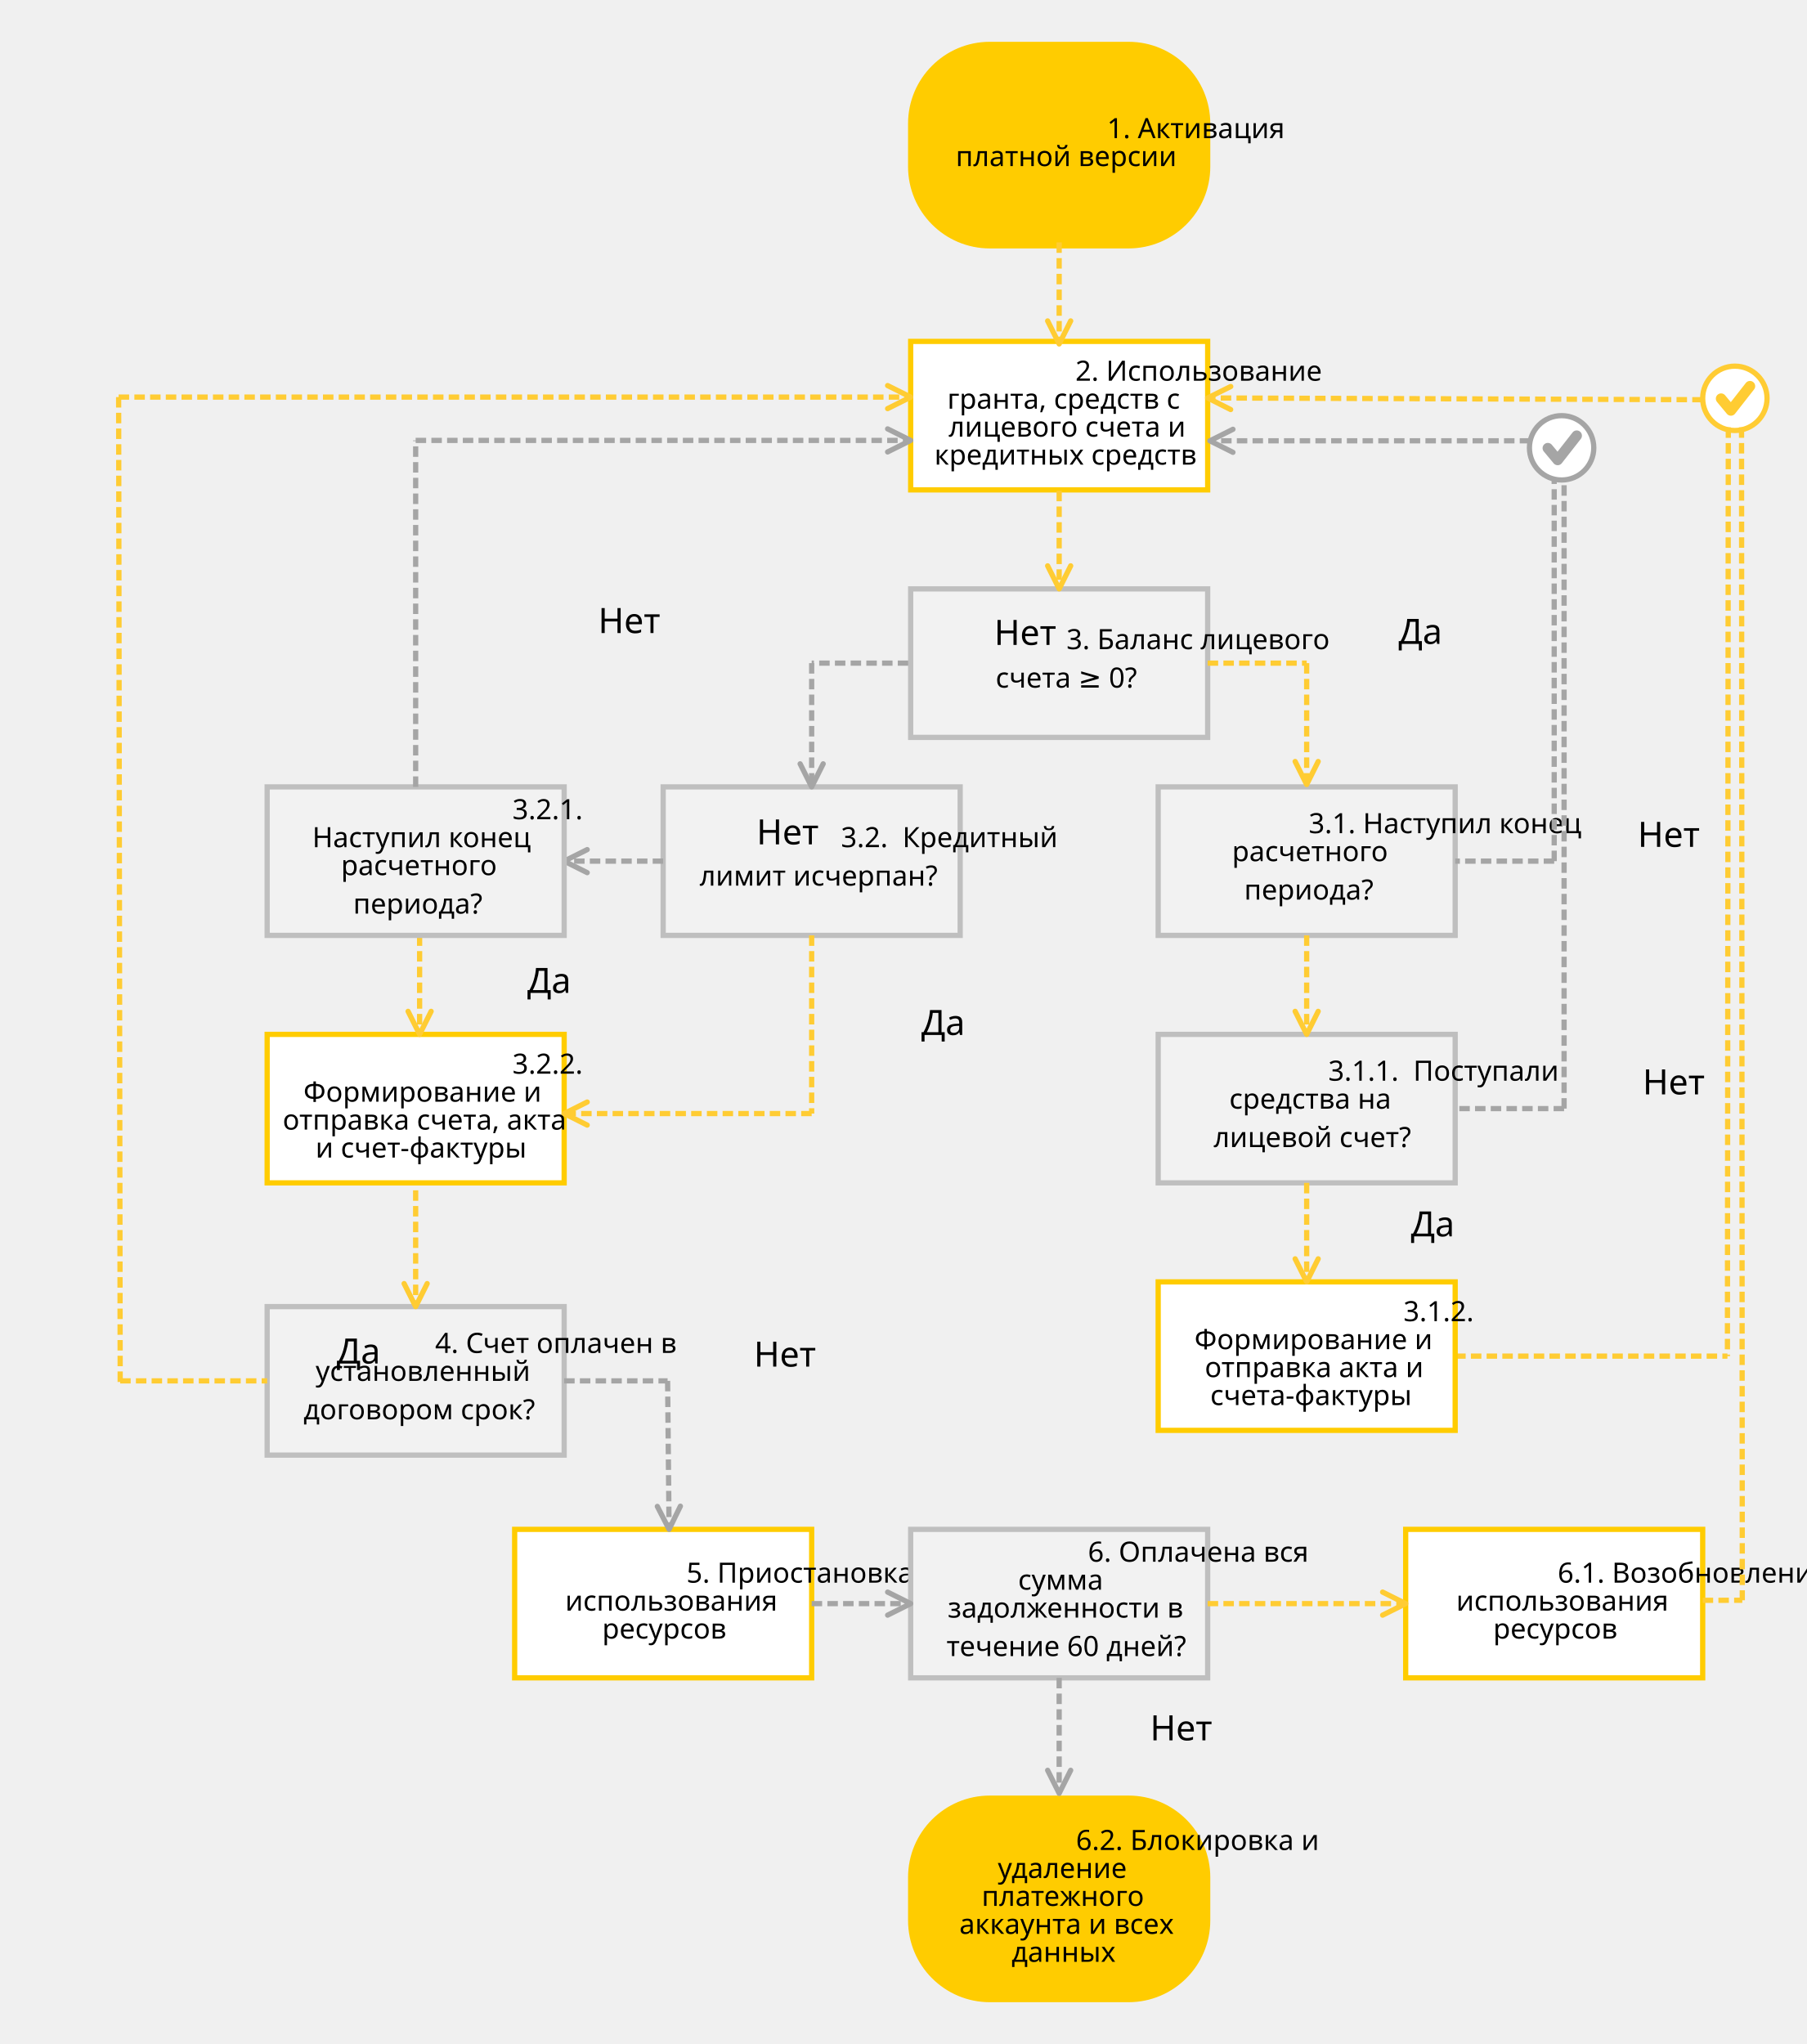
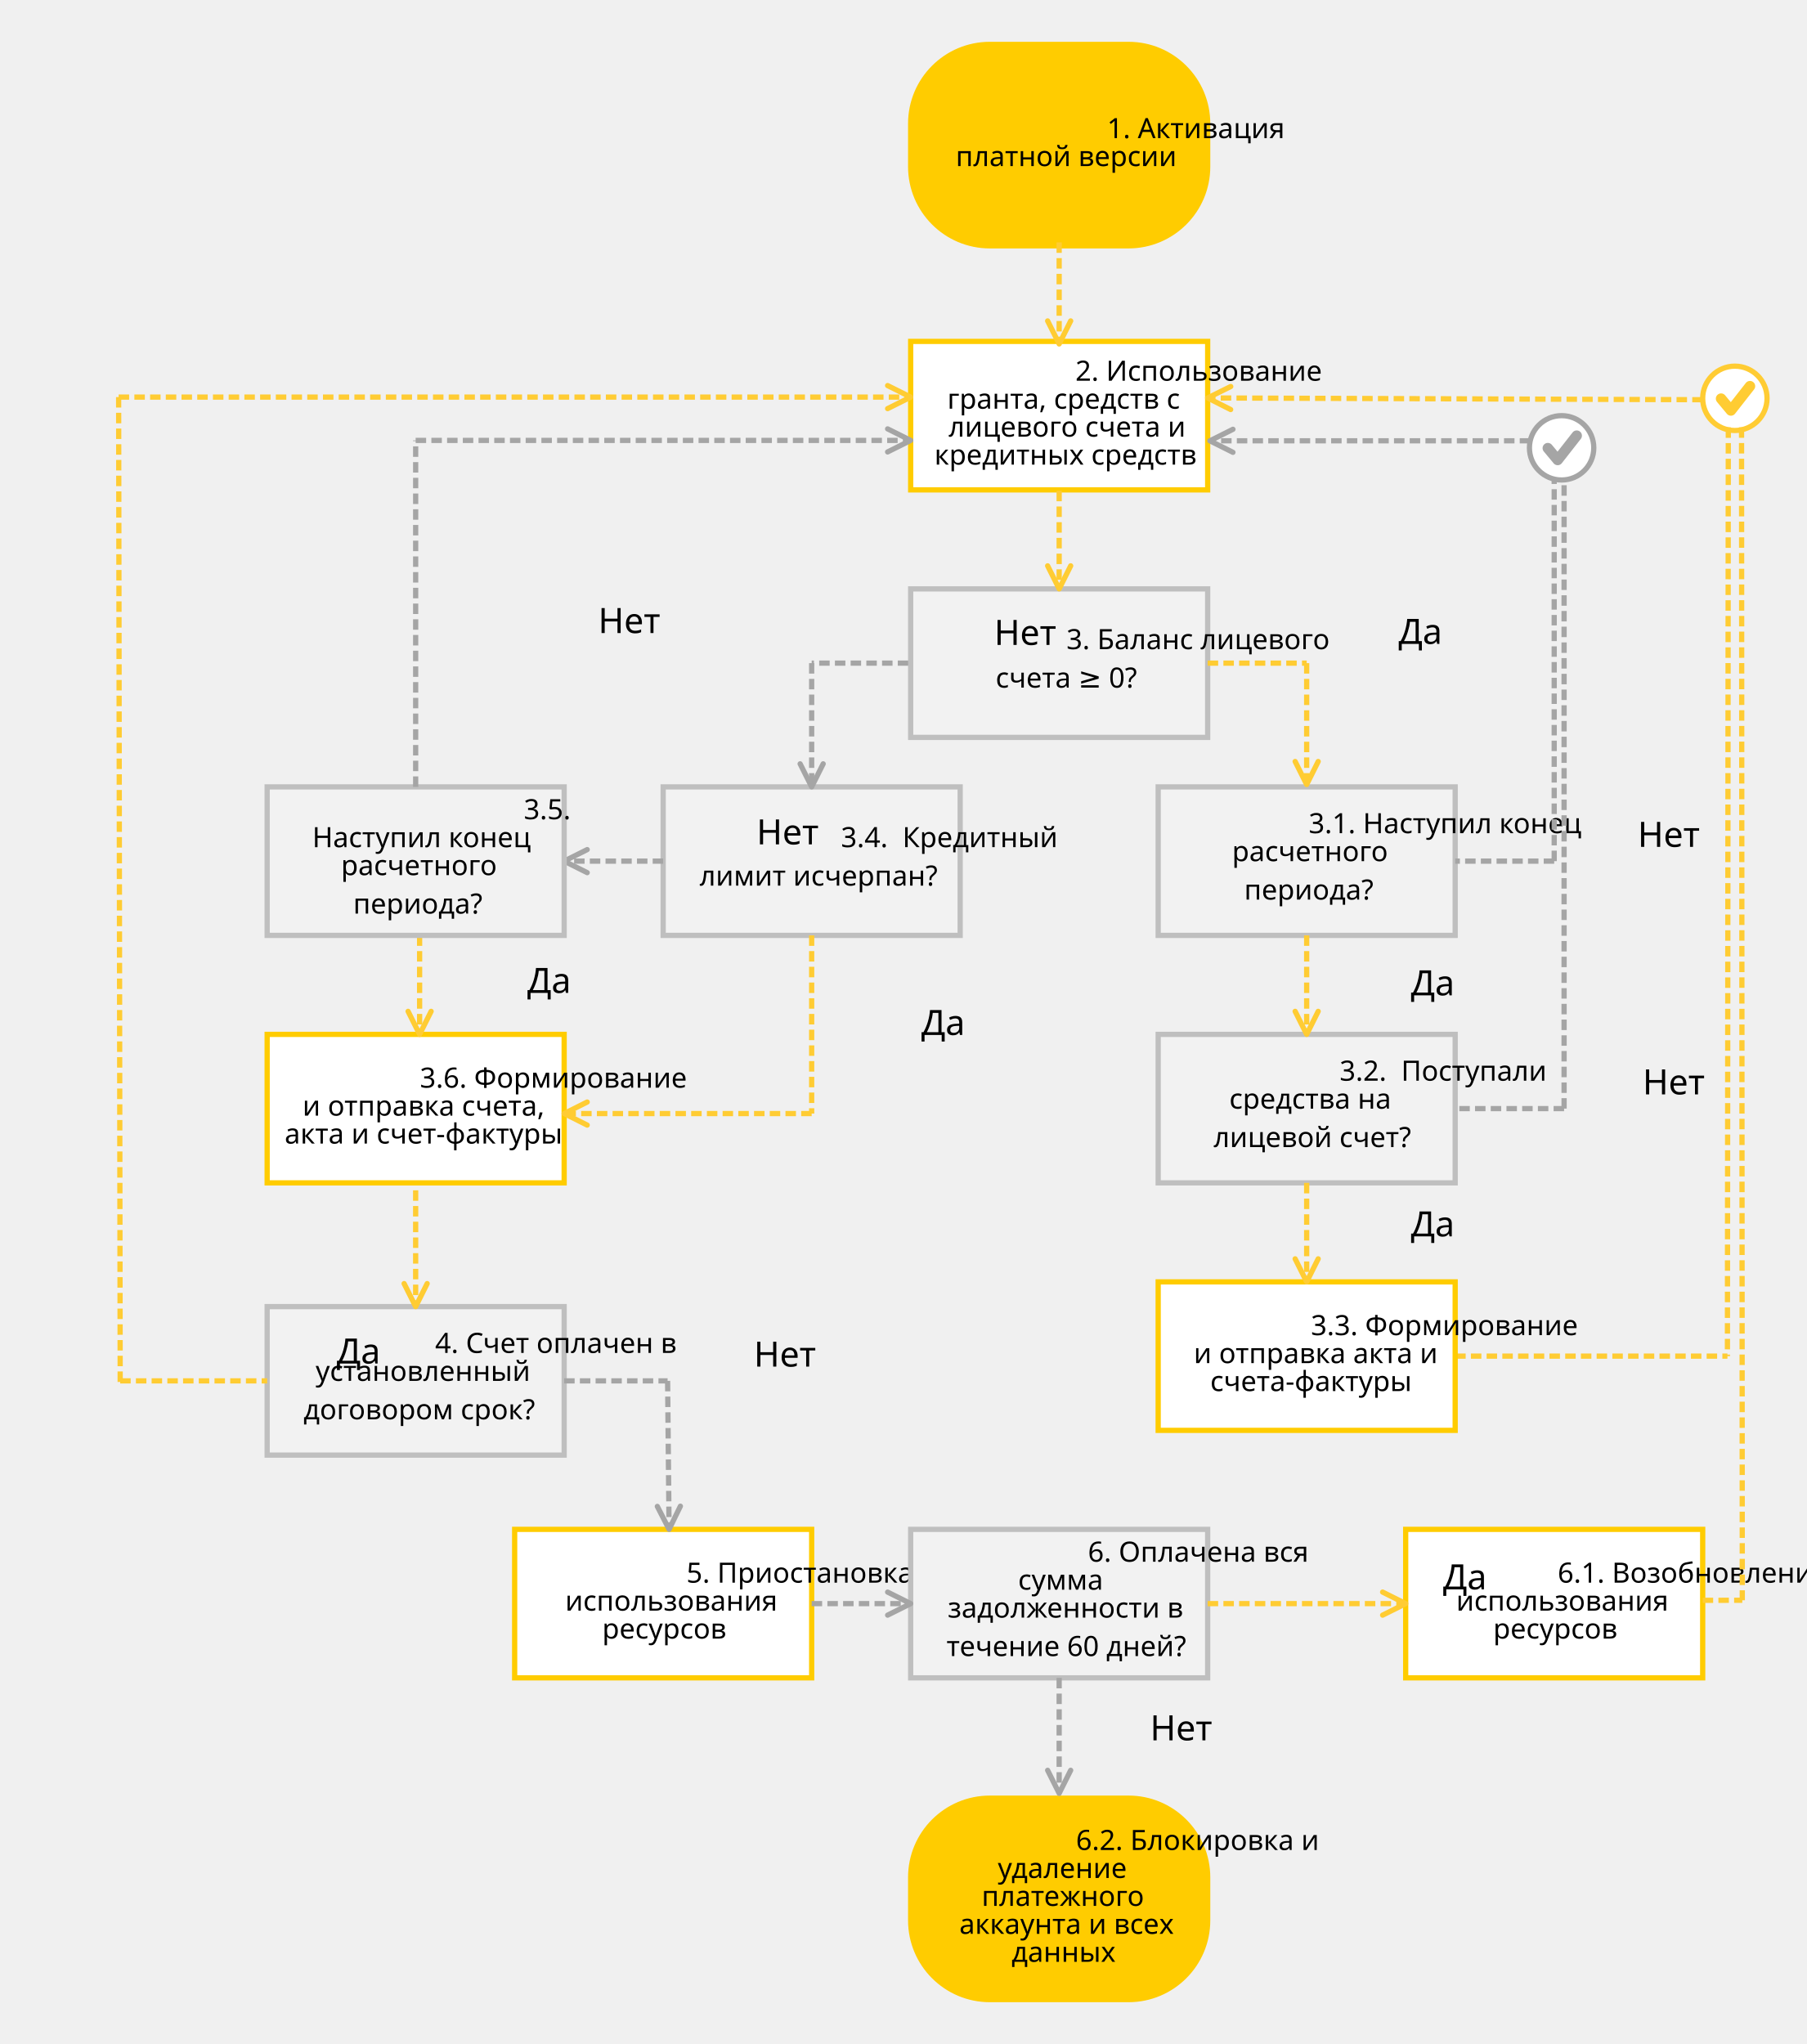
<svg xmlns="http://www.w3.org/2000/svg" xmlns:ns1="http://schemas.microsoft.com/visio/2003/SVGExtensions/" xmlns:xlink="http://www.w3.org/1999/xlink" width="7.184in" height="8.129in" viewBox="0 0 517.236 585.267" xml:space="preserve" color-interpolation-filters="sRGB" class="st21">
  <ns1:documentProperties ns1:langID="1049" ns1:metric="true" ns1:viewMarkup="false">
    <ns1:userDefs>
      <ns1:ud ns1:nameU="msvConvertTheme" />
    </ns1:userDefs>
  </ns1:documentProperties>
  <style type="text/css">
	
		.st1 {fill:#ffffff;marker-end:url(#mrkr13-4);stroke:#ffcc00;stroke-linecap:butt;stroke-width:1.5}
		.st2 {fill:#ffcc00;fill-opacity:1;stroke:#ffcc00;stroke-opacity:1;stroke-width:0.373}
		.st3 {fill:#000000;font-family:Yandex Sans Text Light;font-size:0.667em}
		.st4 {font-size:1em}
		.st5 {fill:#ffcc00;marker-end:url(#mrkr13-4);stroke:#ffcc00;stroke-linecap:butt;stroke-width:1.5}
- 		.st6 {fill:#f2f2f2;marker-end:url(#mrkr13-24);stroke:#bfbfbf;stroke-linecap:butt;stroke-width:1.5}
+ 		.st6 {fill:#f2f2f2;marker-end:url(#mrkr13-23);stroke:#bfbfbf;stroke-linecap:butt;stroke-width:1.5}
		.st7 {fill:#bfbfbf;fill-opacity:1;stroke:#bfbfbf;stroke-opacity:1;stroke-width:0.373}
		.st8 {stroke:#ffcc33;stroke-dasharray:3,1.5;stroke-linecap:butt;stroke-width:1.5}
- 		.st9 {marker-end:url(#mrkr3-73);stroke:#ffcc33;stroke-dasharray:3,1.5;stroke-linecap:butt;stroke-width:1.5}
+ 		.st9 {marker-end:url(#mrkr3-72);stroke:#ffcc33;stroke-dasharray:3,1.5;stroke-linecap:butt;stroke-width:1.5}
		.st10 {fill:#ffcc33;fill-opacity:1;stroke:#ffcc33;stroke-opacity:1;stroke-width:0.455}
- 		.st11 {marker-end:url(#mrkr3-90);stroke:#a5a5a5;stroke-dasharray:3,1.5;stroke-linecap:butt;stroke-width:1.5}
+ 		.st11 {marker-end:url(#mrkr3-89);stroke:#a5a5a5;stroke-dasharray:3,1.5;stroke-linecap:butt;stroke-width:1.5}
		.st12 {fill:#a5a5a5;fill-opacity:1;stroke:#a5a5a5;stroke-opacity:1;stroke-width:0.455}
		.st13 {fill:none;marker-end:url(#mrkr13-4);stroke:none;stroke-linecap:butt;stroke-width:1.5}
		.st14 {fill:#000000;font-family:Yandex Sans Text Light;font-size:0.833em}
		.st15 {stroke:#a5a5a5;stroke-dasharray:3,1.5;stroke-linecap:butt;stroke-width:1.5}
		.st16 {fill:#ffffff;stroke:#ffcc33;stroke-linecap:butt;stroke-width:1.5}
		.st17 {fill:#ffffff}
		.st18 {stroke:#ffcc33;stroke-linecap:round;stroke-linejoin:round;stroke-width:3}
		.st19 {fill:#ffffff;stroke:#a5a5a5;stroke-linecap:butt;stroke-width:1.5}
		.st20 {stroke:#a5a5a5;stroke-linecap:round;stroke-linejoin:round;stroke-width:3}
		.st21 {fill:none;fill-rule:evenodd;font-size:12px;overflow:visible;stroke-linecap:square;stroke-miterlimit:3}
	
	</style>
  <defs id="Patterns_And_Gradients">
-     <linearGradient id="grad0-57" x1="0" y1="0" x2="1" y2="0" gradientTransform="rotate(270 0.5 0.5)">
+     <linearGradient id="grad0-56" x1="0" y1="0" x2="1" y2="0" gradientTransform="rotate(270 0.5 0.5)">
      <stop offset="0" stop-color="#f2f2f2" stop-opacity="1" />
      <stop offset="1" stop-color="#ffffff" stop-opacity="1" />
    </linearGradient>
  </defs>
  <defs id="Markers">
    <g id="lend13">
      <path d="M 3 1 L 0 0 L 3 -1 L 3 1 " style="stroke:none" />
    </g>
    <marker id="mrkr13-4" class="st2" ns1:arrowType="13" ns1:arrowSize="2" ns1:setback="8.04" refX="-8.04" orient="auto" markerUnits="strokeWidth" overflow="visible">
      <use xlink:href="#lend13" transform="scale(-2.68,-2.68) " />
    </marker>
-     <marker id="mrkr13-24" class="st7" ns1:arrowType="13" ns1:arrowSize="2" ns1:setback="8.04" refX="-8.04" orient="auto" markerUnits="strokeWidth" overflow="visible">
+     <marker id="mrkr13-23" class="st7" ns1:arrowType="13" ns1:arrowSize="2" ns1:setback="8.04" refX="-8.04" orient="auto" markerUnits="strokeWidth" overflow="visible">
      <use xlink:href="#lend13" transform="scale(-2.68,-2.68) " />
    </marker>
    <g id="lend3">
      <path d="M 2 1 L 0 0 L 2 -1 " style="stroke-linecap:round;stroke-linejoin:round;fill:none" />
    </g>
-     <marker id="mrkr3-73" class="st10" ns1:arrowType="3" ns1:arrowSize="1" orient="auto" markerUnits="strokeWidth" overflow="visible">
+     <marker id="mrkr3-72" class="st10" ns1:arrowType="3" ns1:arrowSize="1" orient="auto" markerUnits="strokeWidth" overflow="visible">
      <use xlink:href="#lend3" transform="scale(-2.2,-2.2) " />
    </marker>
-     <marker id="mrkr3-90" class="st12" ns1:arrowType="3" ns1:arrowSize="1" orient="auto" markerUnits="strokeWidth" overflow="visible">
+     <marker id="mrkr3-89" class="st12" ns1:arrowType="3" ns1:arrowSize="1" orient="auto" markerUnits="strokeWidth" overflow="visible">
      <use xlink:href="#lend3" transform="scale(-2.2,-2.2) " />
    </marker>
  </defs>
  <g ns1:mID="0" ns1:index="1" ns1:groupContext="foregroundPage">
    <ns1:pageProperties ns1:drawingScale="0.0393701" ns1:pageScale="0.0393701" ns1:drawingUnits="24" ns1:shadowOffsetX="8.50394" ns1:shadowOffsetY="-8.50394" />
    <g id="shape5-1" ns1:mID="5" ns1:groupContext="shape" transform="translate(260.744,-444.996)">
      <ns1:textBlock ns1:margins="rect(4,4,4,4)" ns1:tabSpace="42.5197" />
      <ns1:textRect cx="42.52" cy="564.007" width="85.04" height="42.52" />
      <rect x="0" y="542.748" width="85.039" height="42.52" class="st1" />
      <text x="9.69" y="554.01" class="st3" ns1:langID="1049">
        <ns1:paragraph ns1:spLine="-1" ns1:horizAlign="1" />
        <ns1:tabList />2. Использование <tspan x="10.49" dy="1em" class="st4">гранта</tspan>, средств с <tspan x="10.85" dy="1em" class="st4">лицевого счета и </tspan>
        <tspan x="6.78" dy="1em" class="st4">кредитных средств</tspan>
      </text>
    </g>
    <g id="shape129-9" ns1:mID="129" ns1:groupContext="shape" transform="translate(260.744,-514.884)">
      <ns1:textBlock ns1:margins="rect(4,4,4,4)" ns1:tabSpace="42.5197" />
      <ns1:textRect cx="42.52" cy="556.432" width="85.04" height="57.67" />
      <rect x="0" y="527.597" width="85.039" height="57.67" rx="22.677" ry="22.677" class="st5" />
      <text x="18.76" y="554.43" class="st3" ns1:langID="1049">
        <ns1:paragraph ns1:spLine="-1" ns1:horizAlign="1" />
        <ns1:tabList />1. Активация <tspan x="12.9" dy="1em" class="st4">платной версии</tspan>
      </text>
    </g>
    <g id="shape165-14" ns1:mID="165" ns1:groupContext="shape" transform="translate(76.4919,-246.571)">
      <ns1:textBlock ns1:margins="rect(4,4,4,4)" ns1:tabSpace="42.5197" />
      <ns1:textRect cx="42.52" cy="564.007" width="85.04" height="42.52" />
      <rect x="0" y="542.748" width="85.039" height="42.52" class="st1" />
-       <text x="32.76" y="554.01" class="st3" ns1:langID="1049">
-         <ns1:paragraph ns1:spLine="-1" ns1:horizAlign="1" />
-         <ns1:tabList />3.2.2. <tspan x="10.39" dy="1em" class="st4">Формирование и </tspan>
-         <tspan x="4.44" dy="1em" class="st4">отправка счета</tspan>, акта <tspan x="13.84" dy="1em" class="st4">и счет</tspan>-фактуры</text>
-     </g>
-     <g id="shape168-21" ns1:mID="168" ns1:groupContext="shape" transform="translate(260.744,-374.13)">
+       <text x="6.27" y="558.01" class="st3" ns1:langID="1049">
+         <ns1:paragraph ns1:spLine="-1" ns1:horizAlign="1" />
+         <ns1:tabList />3.6. Формирование <tspan x="10.12" dy="1em" class="st4">и отправка счета</tspan>, <tspan x="5" dy="1em" class="st4">акта и счет</tspan>-фактуры</text>
+     </g>
+     <g id="shape168-20" ns1:mID="168" ns1:groupContext="shape" transform="translate(260.744,-374.13)">
      <ns1:textBlock ns1:margins="rect(4,4,4,4)" ns1:tabSpace="42.5197" />
      <ns1:textRect cx="42.52" cy="564.007" width="85.04" height="42.52" />
      <rect x="0" y="542.748" width="85.039" height="42.52" class="st6" />
      <text x="7.14" y="560.01" class="st3" ns1:langID="1049">
        <ns1:paragraph ns1:spLine="-1" ns1:horizAlign="1" />
        <ns1:tabList />3. Баланс лицевого <tspan x="24.33" dy="1.375em" class="st4">счета </tspan>≥ 0?</text>
    </g>
-     <g id="shape170-27" ns1:mID="170" ns1:groupContext="shape" transform="translate(76.4919,-168.618)">
+     <g id="shape170-26" ns1:mID="170" ns1:groupContext="shape" transform="translate(76.4919,-168.618)">
      <ns1:textBlock ns1:margins="rect(4,4,4,4)" ns1:tabSpace="42.5197" />
      <ns1:textRect cx="42.52" cy="564.007" width="85.04" height="42.52" />
      <rect x="0" y="542.748" width="85.039" height="42.52" class="st6" />
      <text x="10.62" y="556.01" class="st3" ns1:langID="1049">
        <ns1:paragraph ns1:spLine="-1" ns1:horizAlign="1" />
        <ns1:tabList />4.<tspan class="st4" ns1:langID="1033"> </tspan>Счет оплачен в <tspan x="13.87" dy="1em" class="st4">установленный </tspan>
        <tspan x="10.41" dy="1.375em" class="st4">договором срок</tspan>?</text>
    </g>
-     <g id="shape178-34" ns1:mID="178" ns1:groupContext="shape" transform="translate(147.358,-104.838)">
+     <g id="shape178-33" ns1:mID="178" ns1:groupContext="shape" transform="translate(147.358,-104.838)">
      <ns1:textBlock ns1:margins="rect(4,4,4,4)" ns1:tabSpace="42.5197" />
      <ns1:textRect cx="42.52" cy="564.007" width="85.04" height="42.52" />
      <rect x="0" y="542.748" width="85.039" height="42.52" class="st1" />
      <text x="11.73" y="558.01" class="st3" ns1:langID="1049">
        <ns1:paragraph ns1:spLine="-1" ns1:horizAlign="1" />
        <ns1:tabList />5. Приостановка <tspan x="14.46" dy="1em" class="st4">использования </tspan>
        <tspan x="25.05" dy="1em" class="st4">ресурсов</tspan>
      </text>
    </g>
-     <g id="shape179-40" ns1:mID="179" ns1:groupContext="shape" transform="translate(260.744,-104.838)">
+     <g id="shape179-39" ns1:mID="179" ns1:groupContext="shape" transform="translate(260.744,-104.838)">
      <ns1:textBlock ns1:margins="rect(4,4,4,4)" ns1:tabSpace="42.5197" />
      <ns1:textRect cx="42.52" cy="564.007" width="85.04" height="42.52" />
      <rect x="0" y="542.748" width="85.039" height="42.52" class="st6" />
      <text x="13.29" y="552.01" class="st3" ns1:langID="1049">
        <ns1:paragraph ns1:spLine="-1" ns1:horizAlign="1" />
        <ns1:tabList />6.<tspan class="st4" ns1:langID="1033"> </tspan>Оплачена вся <tspan x="30.76" dy="1em" class="st4">сумма </tspan>
        <tspan x="10.63" dy="1em" class="st4">задолженности в </tspan>
        <tspan x="10.27" dy="1.375em" class="st4">течение </tspan>60 дней?</text>
    </g>
-     <g id="shape184-48" ns1:mID="184" ns1:groupContext="shape" transform="translate(402.476,-104.838)">
+     <g id="shape184-47" ns1:mID="184" ns1:groupContext="shape" transform="translate(402.476,-104.838)">
      <ns1:textBlock ns1:margins="rect(4,4,4,4)" ns1:tabSpace="42.5197" />
      <ns1:textRect cx="42.52" cy="564.007" width="85.04" height="42.52" />
      <rect x="0" y="542.748" width="85.039" height="42.52" class="st1" />
      <text x="6.07" y="558.01" class="st3" ns1:langID="1049">
        <ns1:paragraph ns1:spLine="-1" ns1:horizAlign="1" />
        <ns1:tabList />6.1. Возобновление <tspan x="14.46" dy="1em" class="st4">использования </tspan>
        <tspan x="25.05" dy="1em" class="st4">ресурсов</tspan>
      </text>
    </g>
-     <g id="shape185-54" ns1:mID="185" ns1:groupContext="shape" transform="translate(416.649,-196.964)">
+     <g id="shape185-53" ns1:mID="185" ns1:groupContext="shape" transform="translate(416.649,-196.964)">
      <path d="M0 585.27 L77.95 585.27" class="st8" />
    </g>
-     <g id="shape186-59" ns1:mID="186" ns1:groupContext="shape" transform="translate(260.744,-12.7124)">
+     <g id="shape186-58" ns1:mID="186" ns1:groupContext="shape" transform="translate(260.744,-12.7124)">
      <ns1:textBlock ns1:margins="rect(4,4,4,4)" ns1:tabSpace="42.5197" />
      <ns1:textRect cx="42.52" cy="556.432" width="85.04" height="57.67" />
      <rect x="0" y="527.597" width="85.039" height="57.67" rx="22.677" ry="22.677" class="st5" />
      <text x="9.87" y="542.43" class="st3" ns1:langID="1049">
        <ns1:paragraph ns1:spLine="-1" ns1:horizAlign="1" />
        <ns1:tabList />6.2. Блокировка и <tspan x="24.94" dy="1em" class="st4">удаление </tspan>
        <tspan x="20.32" dy="1em" class="st4">платежного </tspan>
        <tspan x="13.92" dy="1em" class="st4">аккаунта и всех </tspan>
        <tspan x="28.89" dy="1em" class="st4">данных</tspan>
      </text>
    </g>
-     <g id="shape193-67" ns1:mID="193" ns1:groupContext="shape" transform="translate(705.413,267.83) rotate(90)">
+     <g id="shape193-66" ns1:mID="193" ns1:groupContext="shape" transform="translate(705.413,267.83) rotate(90)">
      <path d="M0 585.27 L28.35 585.27" class="st9" />
    </g>
-     <g id="shape196-74" ns1:mID="196" ns1:groupContext="shape" transform="translate(34.4134,-189.878)">
+     <g id="shape196-73" ns1:mID="196" ns1:groupContext="shape" transform="translate(34.4134,-189.878)">
      <path d="M0 585.27 L42.08 585.27" class="st8" />
    </g>
-     <g id="shape199-78" ns1:mID="199" ns1:groupContext="shape" transform="translate(345.783,-126.098)">
+     <g id="shape199-77" ns1:mID="199" ns1:groupContext="shape" transform="translate(345.783,-126.098)">
      <path d="M0 585.27 L56.69 585.27" class="st9" />
    </g>
-     <g id="shape212-84" ns1:mID="212" ns1:groupContext="shape" transform="translate(888.531,480.429) rotate(90)">
+     <g id="shape212-83" ns1:mID="212" ns1:groupContext="shape" transform="translate(888.531,480.429) rotate(90)">
      <path d="M0 585.27 L33.07 585.27" class="st11" />
    </g>
-     <g id="shape258-91" ns1:mID="258" ns1:groupContext="shape" transform="translate(232.397,-126.098)">
+     <g id="shape258-90" ns1:mID="258" ns1:groupContext="shape" transform="translate(232.397,-126.098)">
      <path d="M0 585.27 L28.35 585.27" class="st11" />
    </g>
-     <g id="shape259-97" ns1:mID="259" ns1:groupContext="shape" transform="translate(704.279,340.823) rotate(90)">
+     <g id="shape259-96" ns1:mID="259" ns1:groupContext="shape" transform="translate(704.279,340.823) rotate(90)">
      <path d="M0 585.27 L33.31 585.27" class="st9" />
    </g>
-     <g id="shape260-103" ns1:mID="260" ns1:groupContext="shape" transform="translate(888.531,69.4053) rotate(90)">
+     <g id="shape260-102" ns1:mID="260" ns1:groupContext="shape" transform="translate(888.531,69.4053) rotate(90)">
      <path d="M0 585.27 L29.08 585.27" class="st9" />
    </g>
-     <g id="shape262-109" ns1:mID="262" ns1:groupContext="shape" transform="translate(345.783,-395.39)">
+     <g id="shape262-108" ns1:mID="262" ns1:groupContext="shape" transform="translate(345.783,-395.39)">
      <path d="M0 585.27 L28.35 585.27" class="st8" />
    </g>
-     <g id="shape337-113" ns1:mID="337" ns1:groupContext="shape" transform="translate(331.61,-175.704)">
+     <g id="shape337-112" ns1:mID="337" ns1:groupContext="shape" transform="translate(331.61,-175.704)">
      <ns1:textBlock ns1:margins="rect(4,4,4,4)" ns1:tabSpace="42.5197" />
      <ns1:textRect cx="42.52" cy="564.007" width="85.04" height="42.52" />
      <rect x="0" y="542.748" width="85.039" height="42.52" class="st1" />
-       <text x="32.76" y="554.01" class="st3" ns1:langID="1049">
-         <ns1:paragraph ns1:spLine="-1" ns1:horizAlign="1" />
-         <ns1:tabList />3.1.2. <tspan x="10.39" dy="1em" class="st4">Формирование и </tspan>
-         <tspan x="13.34" dy="1em" class="st4">отправка акта и </tspan>
+       <text x="6.27" y="558.01" class="st3" ns1:langID="1049">
+         <ns1:paragraph ns1:spLine="-1" ns1:horizAlign="1" />
+         <ns1:tabList />3.3. Формирование <tspan x="10.18" dy="1em" class="st4">и отправка акта и </tspan>
        <tspan x="14.91" dy="1em" class="st4">счета</tspan>-фактуры</text>
    </g>
-     <g id="shape342-120" ns1:mID="342" ns1:groupContext="shape" transform="translate(236.649,-53.8147)">
+     <g id="shape342-118" ns1:mID="342" ns1:groupContext="shape" transform="translate(236.649,-53.8147)">
      <ns1:textBlock ns1:margins="rect(4,4,4,4)" ns1:tabSpace="42.5197" />
      <ns1:textRect cx="54.567" cy="549.126" width="109.14" height="72.284" />
      <rect x="0" y="512.984" width="109.134" height="72.284" class="st13" />
      <text x="45.87" y="552.13" class="st14" ns1:langID="1049">
        <ns1:paragraph ns1:horizAlign="1" />
        <ns1:tabList />Нет</text>
    </g>
-     <g id="shape343-124" ns1:mID="343" ns1:groupContext="shape" transform="translate(108.949,-149.484)">
+     <g id="shape343-122" ns1:mID="343" ns1:groupContext="shape" transform="translate(108.949,-149.484)">
      <ns1:textBlock ns1:margins="rect(4,4,4,4)" ns1:tabSpace="42.5197" />
      <ns1:textRect cx="68.811" cy="537.787" width="137.63" height="94.961" />
      <rect x="0" y="490.307" width="137.622" height="94.961" class="st13" />
      <text x="60.12" y="540.79" class="st14" ns1:langID="1049">
        <ns1:paragraph ns1:horizAlign="1" />
        <ns1:tabList />Нет</text>
    </g>
-     <g id="shape345-128" ns1:mID="345" ns1:groupContext="shape" transform="translate(12.7124,-161.531)">
+     <g id="shape344-126" ns1:mID="344" ns1:groupContext="shape" transform="translate(303.264,-104.838)">
+       <ns1:textBlock ns1:margins="rect(4,4,4,4)" ns1:tabSpace="42.5197" />
+       <ns1:textRect cx="69.449" cy="556.921" width="138.9" height="56.693" />
+       <rect x="0" y="528.574" width="138.898" height="56.693" class="st13" />
+       <text x="63.14" y="559.92" class="st14" ns1:langID="1049">
+         <ns1:paragraph ns1:horizAlign="1" />
+         <ns1:tabList />Да</text>
+     </g>
+     <g id="shape345-130" ns1:mID="345" ns1:groupContext="shape" transform="translate(12.7124,-161.531)">
      <ns1:textBlock ns1:margins="rect(4,4,4,4)" ns1:tabSpace="42.5197" />
      <ns1:textRect cx="43.228" cy="548.948" width="86.46" height="72.638" />
      <rect x="0" y="512.629" width="86.457" height="72.638" class="st13" />
      <text x="36.92" y="551.95" class="st14" ns1:langID="1049">
        <ns1:paragraph ns1:horizAlign="1" />
        <ns1:tabList />Да</text>
    </g>
-     <g id="shape348-132" ns1:mID="348" ns1:groupContext="shape" transform="translate(33.9722,-471.571)">
+     <g id="shape348-134" ns1:mID="348" ns1:groupContext="shape" transform="translate(33.9722,-471.571)">
      <path d="M0 585.27 L226.77 585.27" class="st9" />
    </g>
-     <g id="shape350-138" ns1:mID="350" ns1:groupContext="shape" transform="translate(189.878,-317.437)">
+     <g id="shape350-140" ns1:mID="350" ns1:groupContext="shape" transform="translate(189.878,-317.437)">
      <ns1:textBlock ns1:margins="rect(4,4,4,4)" ns1:tabSpace="42.5197" />
      <ns1:textRect cx="42.52" cy="564.007" width="85.04" height="42.52" />
      <rect x="0" y="542.748" width="85.039" height="42.52" class="st6" />
      <text x="13.44" y="560.01" class="st3" ns1:langID="1049">
        <ns1:paragraph ns1:spLine="-1" ns1:horizAlign="1" />
-         <ns1:tabList />3.2.  Кредитный <tspan x="10.42" dy="1.375em" class="st4">лимит исчерпан</tspan>?</text>
-     </g>
-     <g id="shape355-143" ns1:mID="355" ns1:groupContext="shape" transform="translate(331.61,-317.437)">
+         <ns1:tabList />3.4.  Кредитный <tspan x="10.42" dy="1.375em" class="st4">лимит исчерпан</tspan>?</text>
+     </g>
+     <g id="shape355-145" ns1:mID="355" ns1:groupContext="shape" transform="translate(331.61,-317.437)">
      <ns1:textBlock ns1:margins="rect(4,4,4,4)" ns1:tabSpace="42.5197" />
      <ns1:textRect cx="42.52" cy="564.007" width="85.04" height="42.52" />
      <rect x="0" y="542.748" width="85.039" height="42.52" class="st6" />
      <text x="5.63" y="556.01" class="st3" ns1:langID="1049">
        <ns1:paragraph ns1:spLine="-1" ns1:horizAlign="1" />
        <ns1:tabList />3.1. Наступил конец <tspan x="21.14" dy="1em" class="st4">расчетного </tspan>
        <tspan x="24.62" dy="1.375em" class="st4">периода</tspan>?</text>
    </g>
-     <g id="shape357-149" ns1:mID="357" ns1:groupContext="shape" transform="translate(888.531,140.515) rotate(90)">
+     <g id="shape357-151" ns1:mID="357" ns1:groupContext="shape" transform="translate(888.531,140.515) rotate(90)">
      <path d="M0 585.27 L28.1 585.27" class="st9" />
    </g>
-     <g id="shape367-155" ns1:mID="367" ns1:groupContext="shape" transform="translate(232.397,-393.972)">
+     <g id="shape367-157" ns1:mID="367" ns1:groupContext="shape" transform="translate(232.397,-393.972)">
      <ns1:textBlock ns1:margins="rect(4,4,4,4)" ns1:tabSpace="42.5197" />
      <ns1:textRect cx="14.173" cy="575.629" width="28.35" height="19.276" />
      <rect x="0" y="565.992" width="28.346" height="19.276" class="st13" />
      <text x="5.48" y="578.63" class="st14" ns1:langID="1049">
        <ns1:paragraph ns1:horizAlign="1" />
        <ns1:tabList />Нет</text>
    </g>
-     <g id="shape368-159" ns1:mID="368" ns1:groupContext="shape" transform="translate(345.783,-362.791)">
+     <g id="shape368-161" ns1:mID="368" ns1:groupContext="shape" transform="translate(345.783,-362.791)">
      <ns1:textBlock ns1:margins="rect(4,4,4,4)" ns1:tabSpace="42.5197" />
      <ns1:textRect cx="14.173" cy="544.165" width="28.35" height="82.205" />
      <rect x="0" y="503.063" width="28.346" height="82.205" class="st13" />
      <text x="7.87" y="547.16" class="st14" ns1:langID="1049">
        <ns1:paragraph ns1:horizAlign="1" />
        <ns1:tabList />Да</text>
    </g>
-     <g id="shape370-163" ns1:mID="370" ns1:groupContext="shape" transform="translate(260.051,775.145) rotate(180)">
+     <g id="shape370-165" ns1:mID="370" ns1:groupContext="shape" transform="translate(260.051,775.145) rotate(180)">
      <path d="M0 585.27 L27.65 585.27" class="st15" />
    </g>
-     <g id="group373-167" transform="translate(487.516,-462.004)" ns1:mID="373" ns1:groupContext="group">
-       <g id="shape374-168" ns1:mID="374" ns1:groupContext="shape">
+     <g id="group373-169" transform="translate(487.516,-462.004)" ns1:mID="373" ns1:groupContext="group">
+       <g id="shape374-170" ns1:mID="374" ns1:groupContext="shape">
        <ellipse cx="9.213" cy="576.055" rx="9.213" ry="9.213" class="st16" />
      </g>
-       <g id="shape375-170" ns1:mID="375" ns1:groupContext="shape" transform="translate(5.26434,-5.73437)">
+       <g id="shape375-172" ns1:mID="375" ns1:groupContext="shape" transform="translate(5.26434,-5.73437)">
        <path d="M8.27 578.31 L2.82 585.27 L0 581.88 L8.27 578.31 Z" class="st17" />
        <path d="M8.27 578.31 L2.82 585.27 L0 581.88" class="st18" />
      </g>
    </g>
-     <g id="shape378-173" ns1:mID="378" ns1:groupContext="shape" transform="translate(817.665,189.878) rotate(90)">
+     <g id="shape378-175" ns1:mID="378" ns1:groupContext="shape" transform="translate(817.665,189.878) rotate(90)">
      <path d="M0 585.27 L35.43 585.27" class="st11" />
    </g>
-     <g id="shape382-179" ns1:mID="382" ns1:groupContext="shape" transform="translate(-140.271,246.571) rotate(-90)">
+     <g id="shape382-181" ns1:mID="382" ns1:groupContext="shape" transform="translate(-140.271,246.571) rotate(-90)">
      <path d="M0 585.27 L109.38 585.27" class="st15" />
    </g>
-     <g id="shape384-183" ns1:mID="384" ns1:groupContext="shape" transform="translate(406.019,-303.264)">
+     <g id="shape384-185" ns1:mID="384" ns1:groupContext="shape" transform="translate(406.019,-303.264)">
      <ns1:textBlock ns1:margins="rect(4,4,4,4)" ns1:tabSpace="42.5197" />
      <ns1:textRect cx="24.803" cy="542.748" width="49.61" height="85.039" />
      <rect x="0" y="500.228" width="49.606" height="85.039" class="st13" />
      <text x="16.11" y="545.75" class="st14" ns1:langID="1049">
        <ns1:paragraph ns1:horizAlign="1" />
        <ns1:tabList />Нет</text>
    </g>
-     <g id="shape388-187" ns1:mID="388" ns1:groupContext="shape" transform="translate(-137.437,317.437) rotate(-90)">
+     <g id="shape388-189" ns1:mID="388" ns1:groupContext="shape" transform="translate(-137.437,317.437) rotate(-90)">
      <path d="M0 585.27 L180.03 585.27" class="st15" />
    </g>
-     <g id="shape390-191" ns1:mID="390" ns1:groupContext="shape" transform="translate(1080.12,122.923) rotate(90.0548)">
+     <g id="shape390-193" ns1:mID="390" ns1:groupContext="shape" transform="translate(1080.12,122.923) rotate(90.0548)">
      <path d="M0 585.27 L265.94 585.27" class="st8" />
    </g>
-     <g id="shape393-195" ns1:mID="393" ns1:groupContext="shape" transform="translate(103.421,-311.767)">
+     <g id="shape393-197" ns1:mID="393" ns1:groupContext="shape" transform="translate(103.421,-311.767)">
      <ns1:textBlock ns1:margins="rect(4,4,4,4)" ns1:tabSpace="42.5197" />
      <ns1:textRect cx="75.118" cy="550.543" width="150.24" height="69.449" />
      <rect x="0" y="515.818" width="150.236" height="69.449" class="st13" />
      <text x="66.42" y="553.54" class="st14" ns1:langID="1049">
        <ns1:paragraph ns1:horizAlign="1" />
        <ns1:tabList />Нет</text>
    </g>
-     <g id="shape394-199" ns1:mID="394" ns1:groupContext="shape" transform="translate(331.61,-246.571)">
-       <ns1:textBlock ns1:margins="rect(4,4,4,4)" ns1:tabSpace="42.5197" />
-       <ns1:textRect cx="42.52" cy="564.007" width="85.04" height="42.52" />
-       <rect x="0" y="542.748" width="85.039" height="42.52" class="st6" />
-       <text x="11.24" y="556.01" class="st3" ns1:langID="1049">
-         <ns1:paragraph ns1:spLine="-1" ns1:horizAlign="1" />
-         <ns1:tabList />3.1.1.  Поступали <tspan x="20.36" dy="1em" class="st4">средства на </tspan>
+     <g id="shape394-201" ns1:mID="394" ns1:groupContext="shape" transform="translate(331.61,-246.571)">
+       <ns1:textBlock ns1:margins="rect(4,4,4,4)" ns1:tabSpace="42.5197" />
+       <ns1:textRect cx="42.52" cy="564.007" width="85.04" height="42.52" />
+       <rect x="0" y="542.748" width="85.039" height="42.52" class="st6" />
+       <text x="14.49" y="556.01" class="st3" ns1:langID="1049">
+         <ns1:paragraph ns1:spLine="-1" ns1:horizAlign="1" />
+         <ns1:tabList />3.2.  Поступали <tspan x="20.36" dy="1em" class="st4">средства на </tspan>
        <tspan x="15.86" dy="1.375em" class="st4">лицевой счет</tspan>?</text>
    </g>
-     <g id="shape395-205" ns1:mID="395" ns1:groupContext="shape" transform="translate(959.397,338.697) rotate(90)">
+     <g id="shape395-207" ns1:mID="395" ns1:groupContext="shape" transform="translate(959.397,338.697) rotate(90)">
      <path d="M0 585.27 L28.35 585.27" class="st9" />
    </g>
-     <g id="shape401-211" ns1:mID="401" ns1:groupContext="shape" transform="translate(485.423,699.718) rotate(-179.794)">
+     <g id="shape396-213" ns1:mID="396" ns1:groupContext="shape" transform="translate(317.437,-255.5)">
+       <ns1:textBlock ns1:margins="rect(4,4,4,4)" ns1:tabSpace="42.5197" />
+       <ns1:textRect cx="46.063" cy="537.503" width="92.13" height="95.528" />
+       <rect x="0" y="489.74" width="92.126" height="95.528" class="st13" />
+       <text x="39.76" y="540.5" class="st14" ns1:langID="1049">
+         <ns1:paragraph ns1:horizAlign="1" />
+         <ns1:tabList />Да</text>
+     </g>
+     <g id="shape401-217" ns1:mID="401" ns1:groupContext="shape" transform="translate(485.423,699.718) rotate(-179.794)">
      <path d="M0 585.27 L141.75 585.27" class="st9" />
    </g>
-     <g id="shape402-217" ns1:mID="402" ns1:groupContext="shape" transform="translate(619.239,112.78) rotate(89.9102)">
+     <g id="shape402-223" ns1:mID="402" ns1:groupContext="shape" transform="translate(619.239,112.78) rotate(89.9102)">
      <path d="M0 585.27 L283.11 585.27" class="st8" />
    </g>
-     <g id="shape404-221" ns1:mID="404" ns1:groupContext="shape" transform="translate(161.531,-189.878)">
+     <g id="shape404-227" ns1:mID="404" ns1:groupContext="shape" transform="translate(161.531,-189.878)">
      <path d="M0 585.27 L29.62 585.27" class="st15" />
    </g>
-     <g id="shape405-225" ns1:mID="405" ns1:groupContext="shape" transform="translate(776.391,389.548) rotate(89.4282)">
+     <g id="shape405-231" ns1:mID="405" ns1:groupContext="shape" transform="translate(776.391,389.548) rotate(89.4282)">
      <path d="M0 585.27 L42.52 585.27" class="st11" />
    </g>
-     <g id="shape406-231" ns1:mID="406" ns1:groupContext="shape" transform="translate(959.397,267.83) rotate(90)">
+     <g id="shape406-237" ns1:mID="406" ns1:groupContext="shape" transform="translate(959.397,267.83) rotate(90)">
      <path d="M0 585.27 L28.35 585.27" class="st9" />
    </g>
-     <g id="shape407-237" ns1:mID="407" ns1:groupContext="shape" transform="translate(189.878,831.838) rotate(180)">
+     <g id="shape407-243" ns1:mID="407" ns1:groupContext="shape" transform="translate(189.878,831.838) rotate(180)">
      <path d="M0 585.27 L28.35 585.27" class="st11" />
    </g>
-     <g id="shape409-243" ns1:mID="409" ns1:groupContext="shape" transform="translate(444.996,831.838) rotate(180)">
+     <g id="shape409-249" ns1:mID="409" ns1:groupContext="shape" transform="translate(444.996,831.838) rotate(180)">
      <path d="M0 585.27 L28.35 585.27" class="st15" />
    </g>
-     <g id="shape410-247" ns1:mID="410" ns1:groupContext="shape" transform="translate(486.843,-127.043) rotate(-0.0658572)">
+     <g id="shape410-253" ns1:mID="410" ns1:groupContext="shape" transform="translate(486.843,-127.043) rotate(-0.0658572)">
      <path d="M0 585.27 L11.34 585.27" class="st8" />
    </g>
-     <g id="shape411-251" ns1:mID="411" ns1:groupContext="shape" transform="translate(438.13,711.487) rotate(180)">
+     <g id="shape411-257" ns1:mID="411" ns1:groupContext="shape" transform="translate(438.13,711.487) rotate(180)">
      <path d="M0 585.27 L91.71 585.27" class="st11" />
    </g>
-     <g id="shape412-257" ns1:mID="412" ns1:groupContext="shape" transform="translate(359.956,-243.736)">
+     <g id="shape412-263" ns1:mID="412" ns1:groupContext="shape" transform="translate(359.956,-243.736)">
      <ns1:textBlock ns1:margins="rect(4,4,4,4)" ns1:tabSpace="42.5197" />
      <ns1:textRect cx="72.284" cy="554.086" width="144.57" height="62.362" />
      <rect x="0" y="522.905" width="144.567" height="62.362" class="st13" />
      <text x="63.59" y="557.09" class="st14" ns1:langID="1049">
        <ns1:paragraph ns1:horizAlign="1" />
        <ns1:tabList />Нет</text>
    </g>
-     <g id="shape415-261" ns1:mID="415" ns1:groupContext="shape" transform="translate(959.397,189.878) rotate(90)">
+     <g id="shape415-267" ns1:mID="415" ns1:groupContext="shape" transform="translate(959.397,189.878) rotate(90)">
      <path d="M0 585.27 L34.76 585.27" class="st9" />
    </g>
-     <g id="shape416-267" ns1:mID="416" ns1:groupContext="shape" transform="translate(317.437,-186.476)">
+     <g id="shape416-273" ns1:mID="416" ns1:groupContext="shape" transform="translate(317.437,-186.476)">
      <ns1:textBlock ns1:margins="rect(4,4,4,4)" ns1:tabSpace="42.5197" />
      <ns1:textRect cx="46.063" cy="537.503" width="92.13" height="95.528" />
      <rect x="0" y="489.74" width="92.126" height="95.528" class="st13" />
      <text x="39.76" y="540.5" class="st14" ns1:langID="1049">
        <ns1:paragraph ns1:horizAlign="1" />
        <ns1:tabList />Да</text>
    </g>
-     <g id="group417-271" transform="translate(437.909,-447.83)" ns1:mID="417" ns1:groupContext="group">
-       <g id="shape418-272" ns1:mID="418" ns1:groupContext="shape">
+     <g id="group417-277" transform="translate(437.909,-447.83)" ns1:mID="417" ns1:groupContext="group">
+       <g id="shape418-278" ns1:mID="418" ns1:groupContext="shape">
        <ellipse cx="9.213" cy="576.055" rx="9.213" ry="9.213" class="st19" />
      </g>
-       <g id="shape419-274" ns1:mID="419" ns1:groupContext="shape" transform="translate(5.26434,-5.73437)">
+       <g id="shape419-280" ns1:mID="419" ns1:groupContext="shape" transform="translate(5.26434,-5.73437)">
        <path d="M8.27 578.31 L2.82 585.27 L0 581.88 L8.27 578.31 Z" class="st17" />
        <path d="M8.27 578.31 L2.82 585.27 L0 581.88" class="st20" />
      </g>
    </g>
-     <g id="shape420-277" ns1:mID="420" ns1:groupContext="shape" transform="translate(447.83,902.704) rotate(180)">
+     <g id="shape420-283" ns1:mID="420" ns1:groupContext="shape" transform="translate(447.83,902.704) rotate(180)">
      <path d="M0 585.27 L31.18 585.27" class="st15" />
    </g>
-     <g id="shape421-281" ns1:mID="421" ns1:groupContext="shape" transform="translate(1083.91,121.982) rotate(89.9636)">
+     <g id="shape421-287" ns1:mID="421" ns1:groupContext="shape" transform="translate(1083.91,121.982) rotate(89.9636)">
      <path d="M0 585.27 L335.86 585.27" class="st8" />
    </g>
-     <g id="shape422-285" ns1:mID="422" ns1:groupContext="shape" transform="translate(76.4919,-317.437)">
-       <ns1:textBlock ns1:margins="rect(4,4,4,4)" ns1:tabSpace="42.5197" />
-       <ns1:textRect cx="42.52" cy="564.007" width="85.04" height="42.52" />
-       <rect x="0" y="542.748" width="85.039" height="42.52" class="st6" />
-       <text x="32.76" y="552.01" class="st3" ns1:langID="1049">
-         <ns1:paragraph ns1:spLine="-1" ns1:horizAlign="1" />
-         <ns1:tabList />3.2.1.<ns1:newlineChar />
+     <g id="shape422-291" ns1:mID="422" ns1:groupContext="shape" transform="translate(76.4919,-317.437)">
+       <ns1:textBlock ns1:margins="rect(4,4,4,4)" ns1:tabSpace="42.5197" />
+       <ns1:textRect cx="42.52" cy="564.007" width="85.04" height="42.52" />
+       <rect x="0" y="542.748" width="85.039" height="42.52" class="st6" />
+       <text x="36.02" y="552.01" class="st3" ns1:langID="1049">
+         <ns1:paragraph ns1:spLine="-1" ns1:horizAlign="1" />
+         <ns1:tabList />3.5.<ns1:newlineChar />
        <tspan x="12.92" dy="1em" class="st4">Наступил конец </tspan>
        <tspan x="21.14" dy="1em" class="st4">расчетного </tspan>
        <tspan x="24.62" dy="1.375em" class="st4">периода</tspan>?</text>
    </g>
-     <g id="shape423-292" ns1:mID="423" ns1:groupContext="shape" transform="translate(73.6572,-289.09)">
+     <g id="shape423-298" ns1:mID="423" ns1:groupContext="shape" transform="translate(73.6572,-289.09)">
      <ns1:textBlock ns1:margins="rect(4,4,4,4)" ns1:tabSpace="42.5197" />
      <ns1:textRect cx="36.85" cy="570.385" width="73.71" height="29.764" />
      <rect x="0" y="555.503" width="73.701" height="29.764" class="st13" />
      <text x="30.55" y="573.39" class="st14" ns1:langID="1049">
        <ns1:paragraph ns1:horizAlign="1" />
        <ns1:tabList />Да</text>
    </g>
-     <g id="shape426-296" ns1:mID="426" ns1:groupContext="shape" transform="translate(119.012,-459.169)">
+     <g id="shape426-302" ns1:mID="426" ns1:groupContext="shape" transform="translate(119.012,-459.169)">
      <path d="M0 585.27 L141.73 585.27" class="st11" />
    </g>
-     <g id="shape427-302" ns1:mID="427" ns1:groupContext="shape" transform="translate(-466.256,225.311) rotate(-90)">
+     <g id="shape427-308" ns1:mID="427" ns1:groupContext="shape" transform="translate(-466.256,225.311) rotate(-90)">
      <path d="M0 585.27 L99.21 585.27" class="st15" />
    </g>
-     <g id="shape428-306" ns1:mID="428" ns1:groupContext="shape" transform="translate(119.012,-397.374)">
+     <g id="shape428-312" ns1:mID="428" ns1:groupContext="shape" transform="translate(119.012,-397.374)">
      <ns1:textBlock ns1:margins="rect(4,4,4,4)" ns1:tabSpace="42.5197" />
      <ns1:textRect cx="14.173" cy="575.629" width="28.35" height="19.276" />
      <rect x="0" y="565.992" width="28.346" height="19.276" class="st13" />
      <text x="5.48" y="578.63" class="st14" ns1:langID="1049">
        <ns1:paragraph ns1:horizAlign="1" />
        <ns1:tabList />Нет</text>
    </g>
-     <g id="shape429-310" ns1:mID="429" ns1:groupContext="shape" transform="translate(817.665,267.83) rotate(90)">
+     <g id="shape429-316" ns1:mID="429" ns1:groupContext="shape" transform="translate(817.665,267.83) rotate(90)">
      <path d="M0 585.27 L51.02 585.27" class="st8" />
    </g>
-     <g id="shape430-314" ns1:mID="430" ns1:groupContext="shape" transform="translate(232.397,904.121) rotate(180)">
+     <g id="shape430-320" ns1:mID="430" ns1:groupContext="shape" transform="translate(232.397,904.121) rotate(180)">
      <path d="M0 585.27 L70.87 585.27" class="st9" />
    </g>
-     <g id="shape431-320" ns1:mID="431" ns1:groupContext="shape" transform="translate(187.043,-260.744)">
+     <g id="shape431-326" ns1:mID="431" ns1:groupContext="shape" transform="translate(187.043,-260.744)">
      <ns1:textBlock ns1:margins="rect(4,4,4,4)" ns1:tabSpace="42.5197" />
      <ns1:textRect cx="36.283" cy="554.086" width="72.57" height="62.362" />
      <rect x="0" y="522.905" width="72.567" height="62.362" class="st13" />
      <text x="29.98" y="557.09" class="st14" ns1:langID="1049">
        <ns1:paragraph ns1:horizAlign="1" />
        <ns1:tabList />Да</text>
    </g>
  </g>
</svg>
